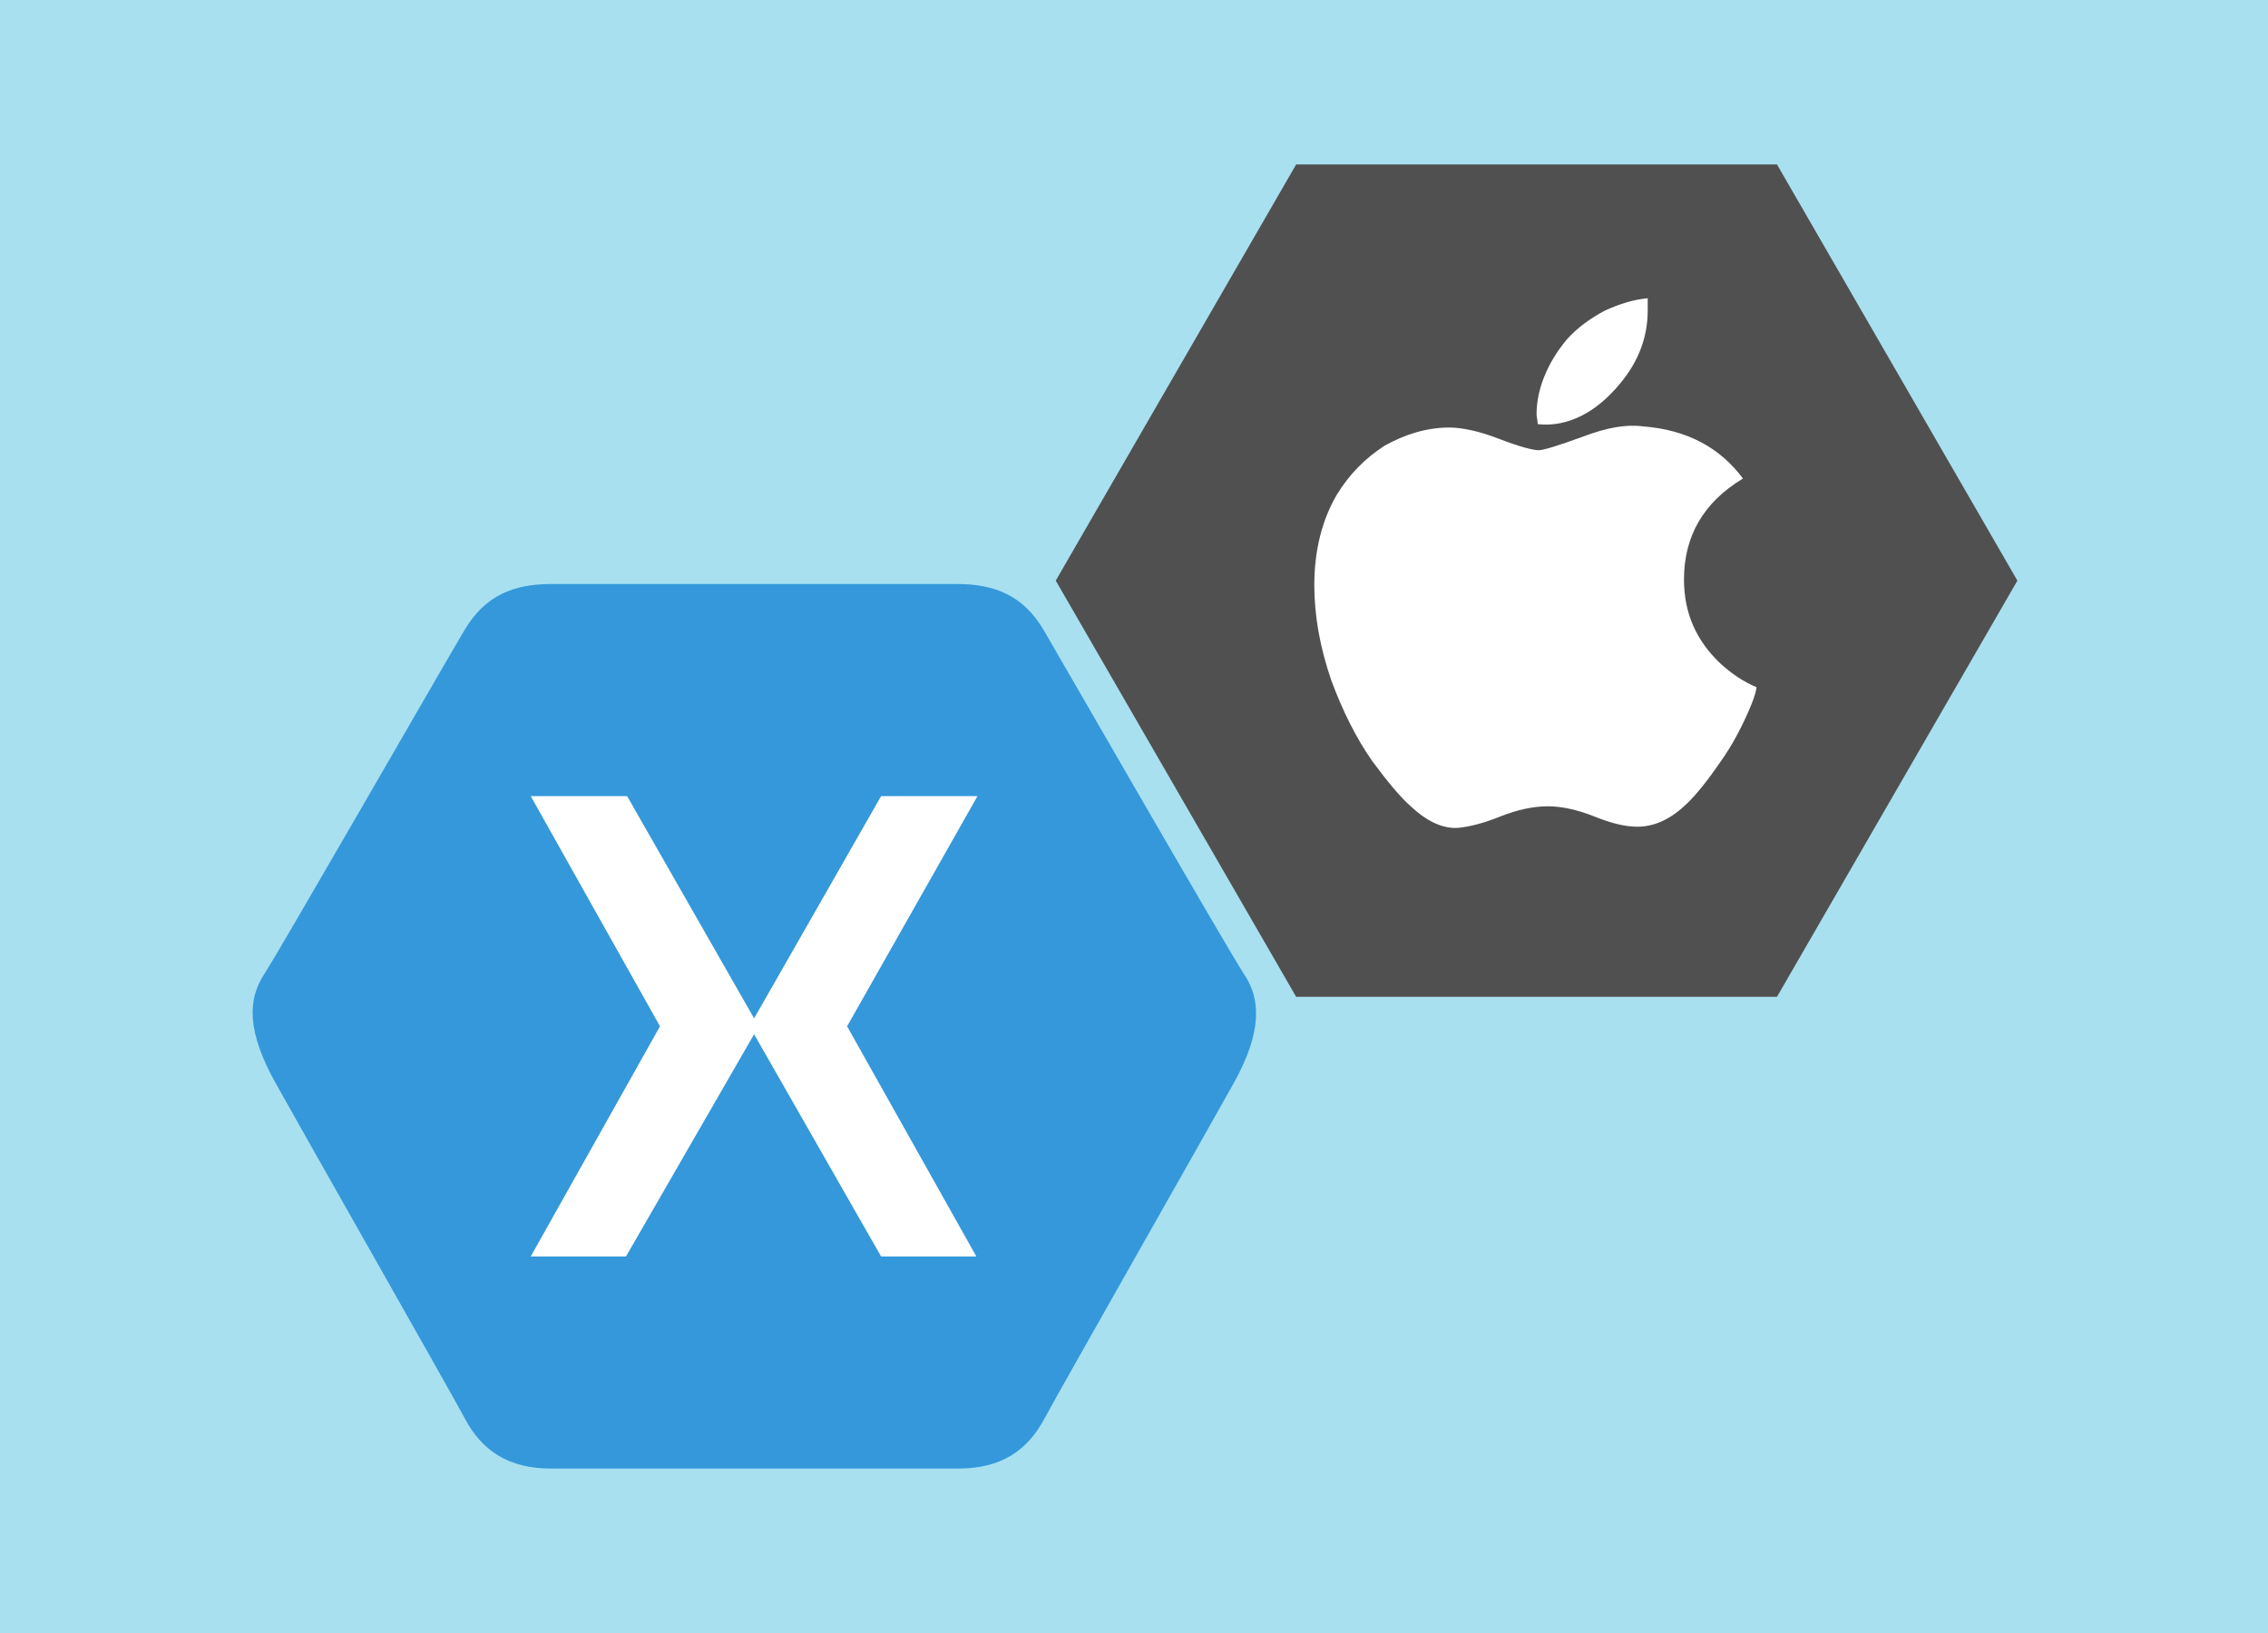
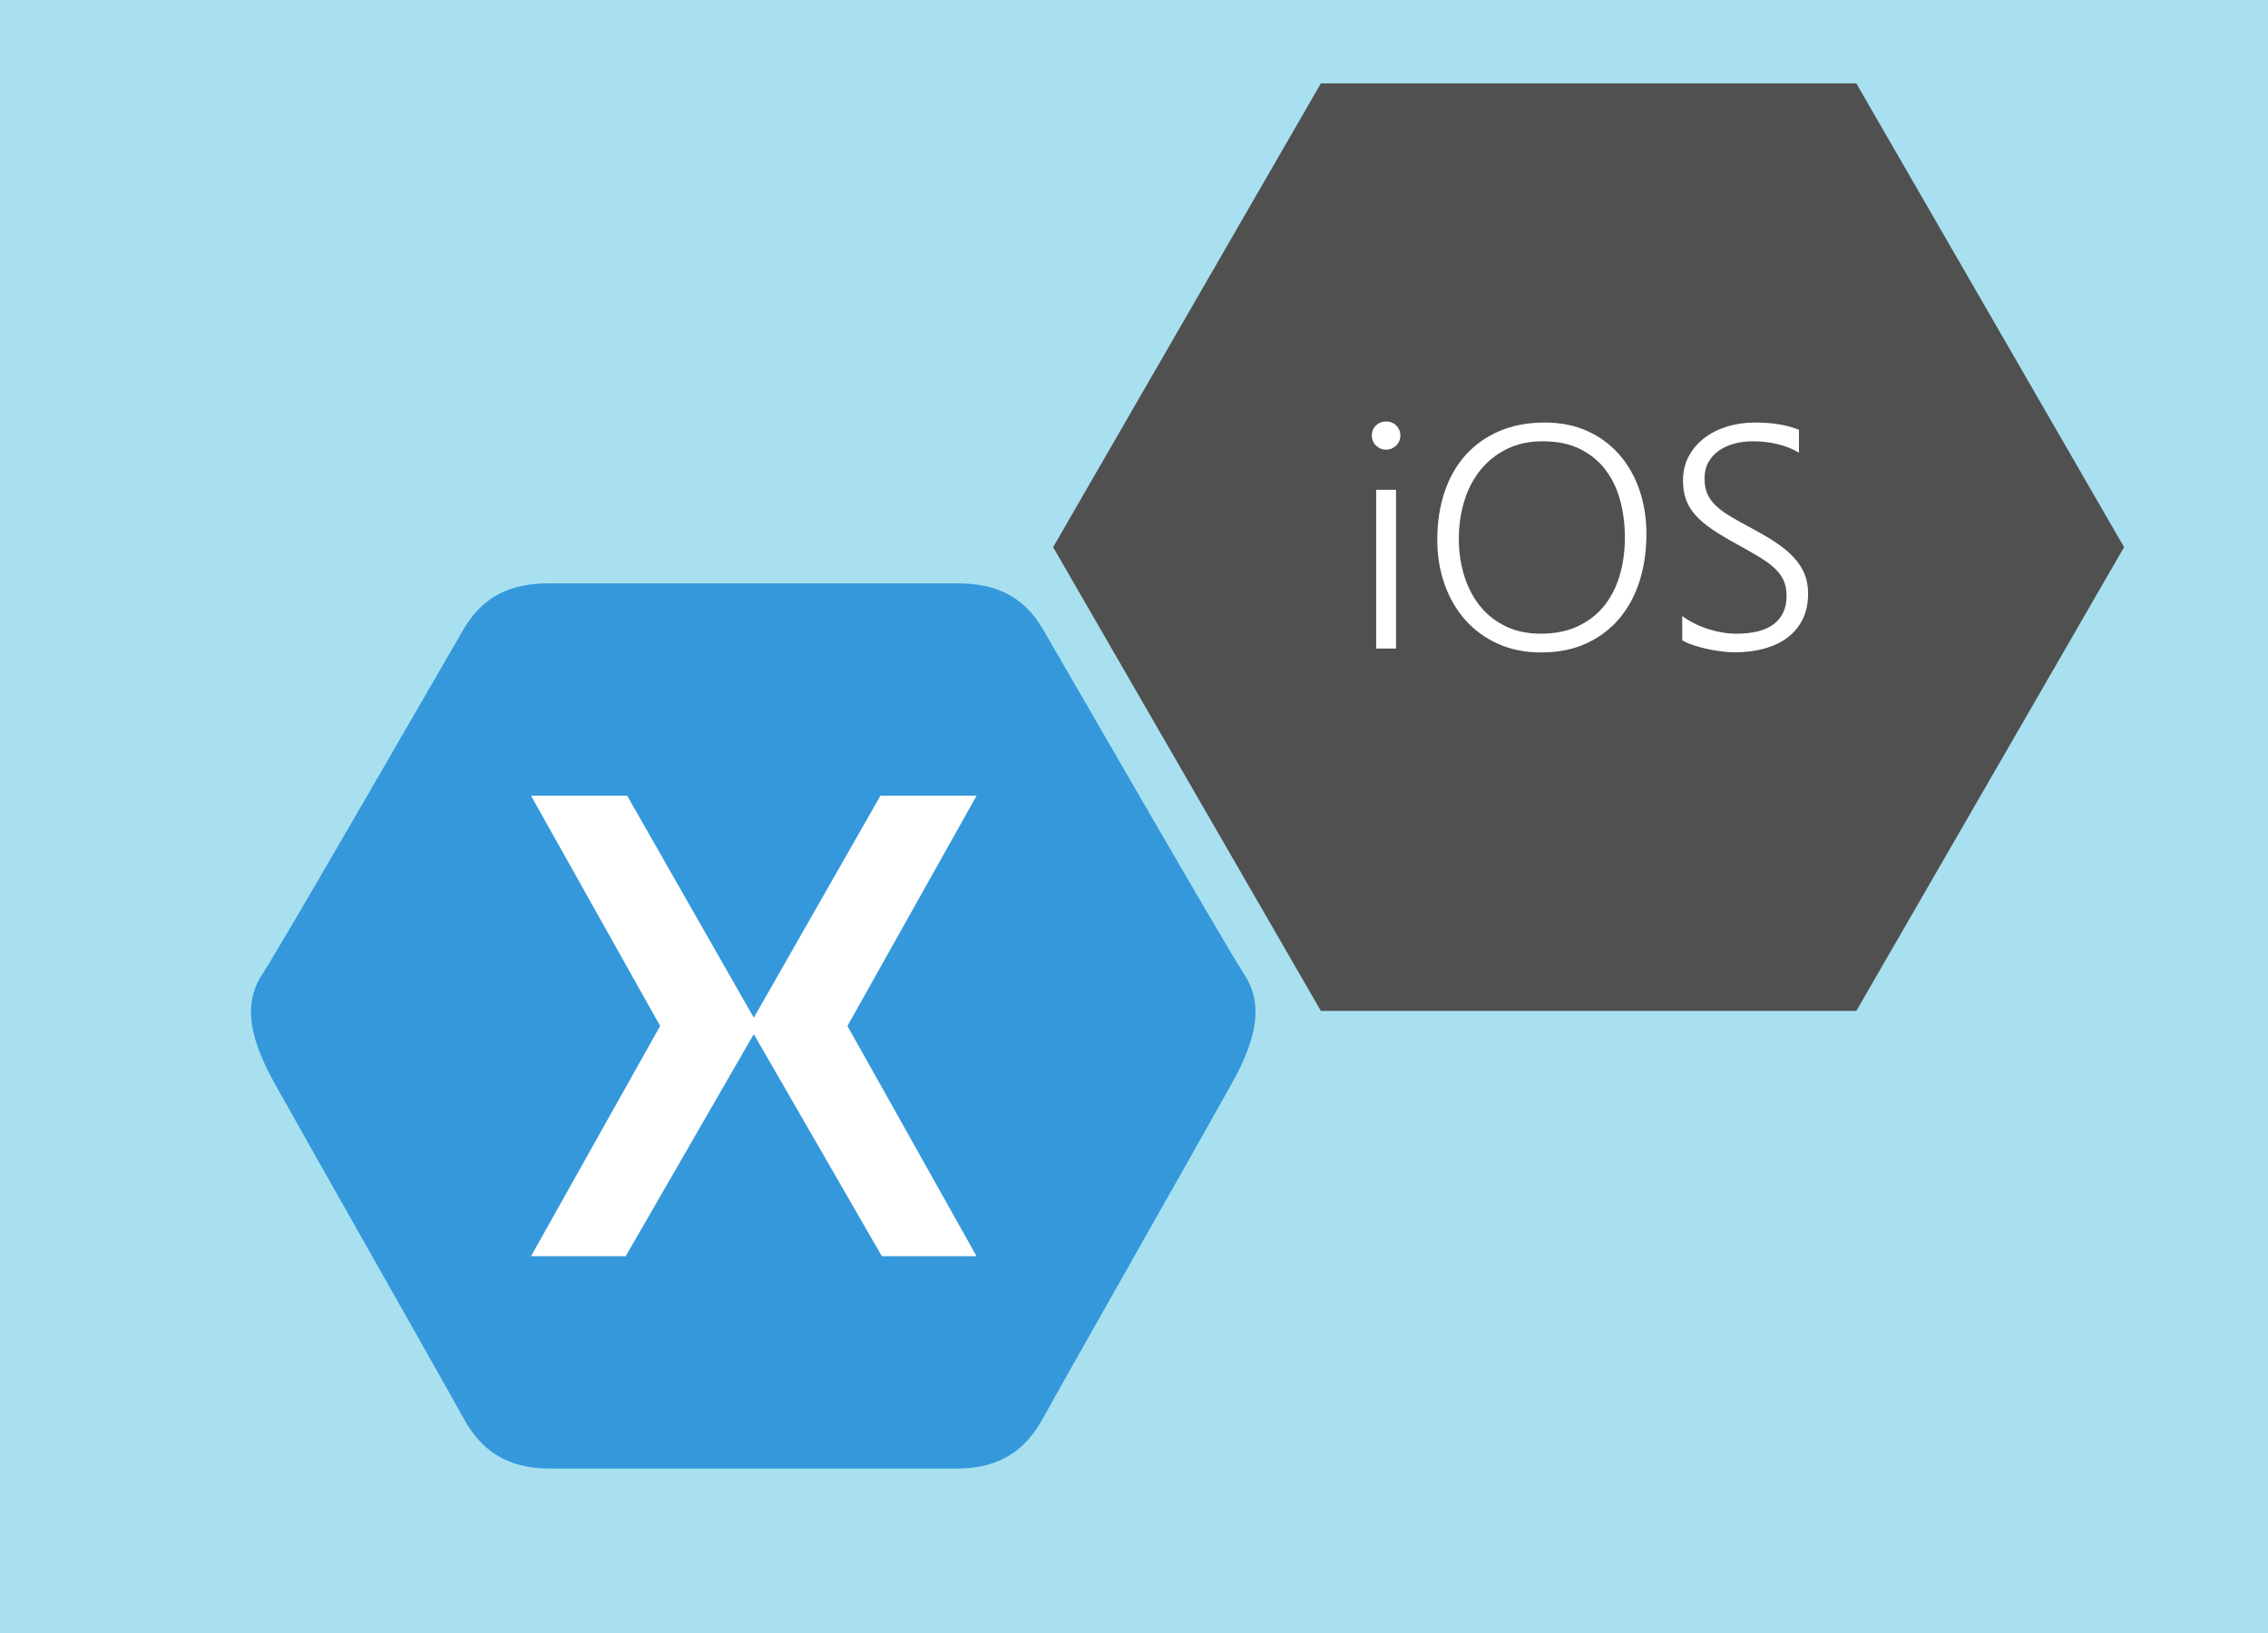
<svg xmlns="http://www.w3.org/2000/svg" xmlns:xlink="http://www.w3.org/1999/xlink" version="1.1" id="Layer_1" x="0px" y="0px" viewBox="0 0 200 144" style="enable-background:new 0 0 200 144;" xml:space="preserve">
  <style type="text/css">
	.st0{opacity:0.3;fill:#00BCF2;}
- 	.st1{fill:#505050;}
- 	.st2{fill:#FFFFFF;}
- 	.st3{fill:#3498DB;}
- 	.st4{opacity:0.3;fill:#FFF100;}
- 	.st5{fill:#A4CA39;}
- 	.st6{opacity:0.3;fill:#B4A0FF;}
- 	.st7{clip-path:url(#SVGID_4_);}
- 	.st8{fill:#2E2E2E;}
- 	.st9{fill:#E3E3E3;}
- 	.st10{fill:#ADADAD;}
- 	.st11{fill:#96BCCE;}
- 	.st12{fill:#619BB5;}
- 	.st13{fill:#447995;}
- 	.st14{fill:#767576;}
- 	.st15{fill:#90908F;}
- 	.st16{fill:#2F75BB;}
- 	.st17{fill:none;stroke:#757575;stroke-width:0.585;stroke-miterlimit:10;}
- 	.st18{fill:#ACACAC;}
- 	.st19{fill:#428ECC;}
- 	.st20{fill:#B0CDDA;}
+ 	.st1{fill:#FFFFFF;}
+ 	.st2{fill:#3498DB;}
+ 	.st3{opacity:0.3;fill:#FFF100;}
+ 	.st4{fill:#A4CA39;}
+ 	.st5{opacity:0.3;fill:#B4A0FF;}
+ 	.st6{clip-path:url(#SVGID_4_);}
+ 	.st7{fill:#2E2E2E;}
+ 	.st8{fill:#E3E3E3;}
+ 	.st9{fill:#ADADAD;}
+ 	.st10{fill:#96BCCE;}
+ 	.st11{fill:#619BB5;}
+ 	.st12{fill:#447995;}
+ 	.st13{fill:#767576;}
+ 	.st14{fill:#90908F;}
+ 	.st15{fill:#2F75BB;}
+ 	.st16{fill:none;stroke:#757575;stroke-width:0.585;stroke-miterlimit:10;}
+ 	.st17{fill:#ACACAC;}
+ 	.st18{fill:#428ECC;}
+ 	.st19{fill:#B0CDDA;}
+ 	.st20{fill:#505050;}
</style>
-   <rect y="-0.3" class="st0" width="200" height="144.3" />
+   <rect y="-0.25" class="st0" width="200" height="144.25" />
  <g>
    <defs>
      <rect id="SVGID_1_" y="6.5" width="200" height="140" />
    </defs>
    <clipPath id="SVGID_2_">
      <use xlink:href="#SVGID_1_" style="overflow:visible;" />
    </clipPath>
  </g>
  <g>
    <g>
-       <g>
-         <polygon class="st1" points="114.3,87.9 93.1,51.2 114.3,14.5 156.7,14.5 177.9,51.2 156.7,87.9    " />
-       </g>
-       <path class="st2" d="M154.2,62.7c-0.7,1.6-1.5,3.1-2.5,4.5c-1.3,1.9-2.4,3.2-3.2,3.9c-1.3,1.2-2.7,1.8-4.1,1.8    c-1.1,0-2.3-0.3-3.8-0.9c-1.5-0.6-2.9-0.9-4.1-0.9c-1.3,0-2.7,0.3-4.2,0.9c-1.5,0.6-2.7,0.9-3.7,1c-1.4,0.1-2.8-0.6-4.2-1.9    c-0.9-0.8-2-2.1-3.4-4c-1.4-2-2.6-4.4-3.6-7.1c-1-2.9-1.5-5.7-1.5-8.4c0-3.1,0.7-5.8,2-8c1.1-1.8,2.5-3.2,4.2-4.3    c1.8-1,3.7-1.6,5.7-1.6c1.1,0,2.6,0.3,4.4,1c1.8,0.7,3,1,3.5,1c0.4,0,1.7-0.4,3.9-1.2c2.1-0.8,3.8-1.1,5.3-0.9    c3.9,0.3,6.8,1.9,8.8,4.6c-3.5,2.1-5.2,5.1-5.2,8.9c0,3,1.1,5.4,3.2,7.4c1,0.9,2,1.6,3.2,2.1C154.8,61.3,154.5,62,154.2,62.7    L154.2,62.7z M145.3,27.4c0,2.3-0.8,4.5-2.5,6.5c-2,2.4-4.5,3.8-7.2,3.5c0-0.3-0.1-0.6-0.1-0.9c0-2.2,1-4.6,2.7-6.6    c0.9-1,2-1.8,3.3-2.5c1.3-0.6,2.6-1,3.8-1.1C145.3,26.8,145.3,27.1,145.3,27.4L145.3,27.4z" />
-     </g>
-     <g>
-       <rect x="42.8" y="65.5" class="st2" width="46.7" height="52.6" />
-       <path class="st3" d="M109.7,85.9c-1.5-2.3-15.9-27.3-17.7-30.4c-1.8-3-4.3-4-7.6-4c-0.8,0-2.6,0-5,0c-6.6,0-18.8,0-25.8,0    c-2.4,0-4.2,0-5,0c-3.3,0-5.8,1-7.6,4c-1.8,3-16.2,28.1-17.7,30.4c-1.5,2.3-1.5,5.1,1,9.6s15.2,26.8,16.7,29.6    c1.5,2.8,3.8,4.4,7.6,4.4c0.8,0,2.8,0,5.4,0c9,0,25.1,0,25.1,0c2.6,0,4.6,0,5.4,0c3.8,0,6.1-1.6,7.6-4.4    c1.5-2.8,14.2-25.1,16.7-29.6S111.2,88.1,109.7,85.9z M86.1,110.8h-8.4L66.5,91.2l-11.3,19.6h-8.4l11.4-20.3L46.8,70.2h8.5    l11.2,19.6l11.2-19.6h8.5L74.7,90.5L86.1,110.8z" />
+       <rect x="42.809" y="65.511" class="st1" width="46.66" height="52.642" />
+       <path class="st2" d="M109.681,85.852c-1.518-2.277-15.941-27.327-17.712-30.364c-1.771-3.036-4.302-4.048-7.591-4.048    c-0.83,0-2.646,0-5.037,0c-6.62,0-18.754,0-25.833,0c-2.39,0-4.206,0-5.037,0c-3.289,0-5.82,1.012-7.591,4.048    c-1.771,3.036-16.194,28.086-17.712,30.364c-1.518,2.277-1.518,5.061,1.012,9.615s15.182,26.821,16.7,29.605    c1.518,2.783,3.795,4.428,7.591,4.428c0.847,0,2.838,0,5.416,0c8.97,0,25.074,0,25.074,0c2.578,0,4.569,0,5.416,0    c3.795,0,6.073-1.645,7.591-4.428c1.518-2.783,14.17-25.05,16.7-29.605S111.199,88.129,109.681,85.852z M86.117,110.776h-8.35    L66.472,91.189l-11.295,19.586h-8.35L58.213,90.47L46.827,70.164h8.477l11.169,19.579l11.169-19.579h8.477L74.731,90.47    L86.117,110.776z" />
    </g>
  </g>
+   <g>
+     <polygon class="st20" points="116.478,89.143 92.868,48.249 116.478,7.356 163.697,7.356 187.307,48.249 163.697,89.143  " />
+   </g>
+   <g>
+     <path class="st1" d="M122.218,39.651c-0.337,0-0.629-0.118-0.875-0.355s-0.369-0.538-0.369-0.902c0-0.355,0.123-0.649,0.369-0.882   s0.538-0.349,0.875-0.349c0.173,0,0.337,0.029,0.492,0.089s0.289,0.144,0.403,0.253s0.205,0.239,0.273,0.39   s0.103,0.316,0.103,0.499c0,0.173-0.032,0.337-0.096,0.492s-0.155,0.289-0.273,0.403s-0.253,0.203-0.403,0.267   S122.401,39.651,122.218,39.651z M121.357,57.192v-14h1.75v14H121.357z" />
+     <path class="st1" d="M135.89,57.534c-1.413,0-2.685-0.258-3.814-0.772s-2.09-1.219-2.878-2.112s-1.395-1.943-1.818-3.151   s-0.636-2.504-0.636-3.89c0-1.531,0.212-2.933,0.636-4.204s1.041-2.36,1.853-3.268s1.805-1.613,2.98-2.119s2.516-0.759,4.02-0.759   c1.386,0,2.63,0.248,3.732,0.745s2.042,1.185,2.816,2.064s1.369,1.921,1.784,3.124s0.622,2.511,0.622,3.924   c0,1.485-0.203,2.864-0.608,4.136s-1.003,2.372-1.791,3.302s-1.759,1.659-2.912,2.188S137.394,57.534,135.89,57.534z    M136.04,38.913c-1.185,0-2.235,0.226-3.151,0.677s-1.688,1.062-2.317,1.832s-1.105,1.673-1.429,2.707s-0.49,2.135-0.499,3.302   c-0.009,1.112,0.135,2.176,0.431,3.192s0.743,1.914,1.34,2.693s1.352,1.401,2.263,1.866s1.978,0.697,3.199,0.697   s2.295-0.212,3.22-0.636s1.697-1.012,2.317-1.764s1.087-1.647,1.401-2.687s0.472-2.174,0.472-3.404   c0-1.148-0.139-2.237-0.417-3.268s-0.711-1.93-1.299-2.7s-1.338-1.381-2.249-1.832S137.317,38.913,136.04,38.913z" />
+     <path class="st1" d="M148.345,54.321c0.328,0.246,0.69,0.467,1.087,0.663s0.802,0.36,1.217,0.492s0.832,0.232,1.251,0.301   s0.82,0.103,1.203,0.103c1.485,0,2.598-0.287,3.336-0.861s1.107-1.399,1.107-2.475c0-0.52-0.087-0.973-0.26-1.36   s-0.442-0.75-0.807-1.087s-0.825-0.672-1.381-1.005s-1.212-0.709-1.969-1.128c-0.839-0.456-1.557-0.887-2.153-1.292   s-1.085-0.82-1.463-1.244s-0.656-0.882-0.834-1.374s-0.267-1.053-0.267-1.682c0-0.793,0.169-1.504,0.506-2.133   s0.793-1.164,1.367-1.606s1.246-0.781,2.017-1.019s1.593-0.355,2.468-0.355c1.54,0,2.83,0.214,3.869,0.643v2.01   c-1.157-0.665-2.516-0.998-4.074-0.998c-0.583,0-1.133,0.07-1.647,0.212s-0.966,0.349-1.354,0.622s-0.692,0.613-0.916,1.019   s-0.335,0.877-0.335,1.415c0,0.511,0.075,0.95,0.226,1.319s0.392,0.718,0.725,1.046s0.771,0.654,1.313,0.978   s1.205,0.695,1.989,1.114c0.82,0.438,1.536,0.863,2.146,1.278s1.119,0.848,1.524,1.299s0.709,0.93,0.909,1.436   s0.301,1.068,0.301,1.688c0,0.856-0.159,1.611-0.479,2.263s-0.766,1.191-1.34,1.62s-1.258,0.752-2.051,0.971   s-1.663,0.328-2.611,0.328c-0.31,0-0.679-0.025-1.107-0.075s-0.861-0.123-1.299-0.219s-0.854-0.21-1.251-0.342   s-0.718-0.275-0.964-0.431V54.321z" />
+   </g>
</svg>
